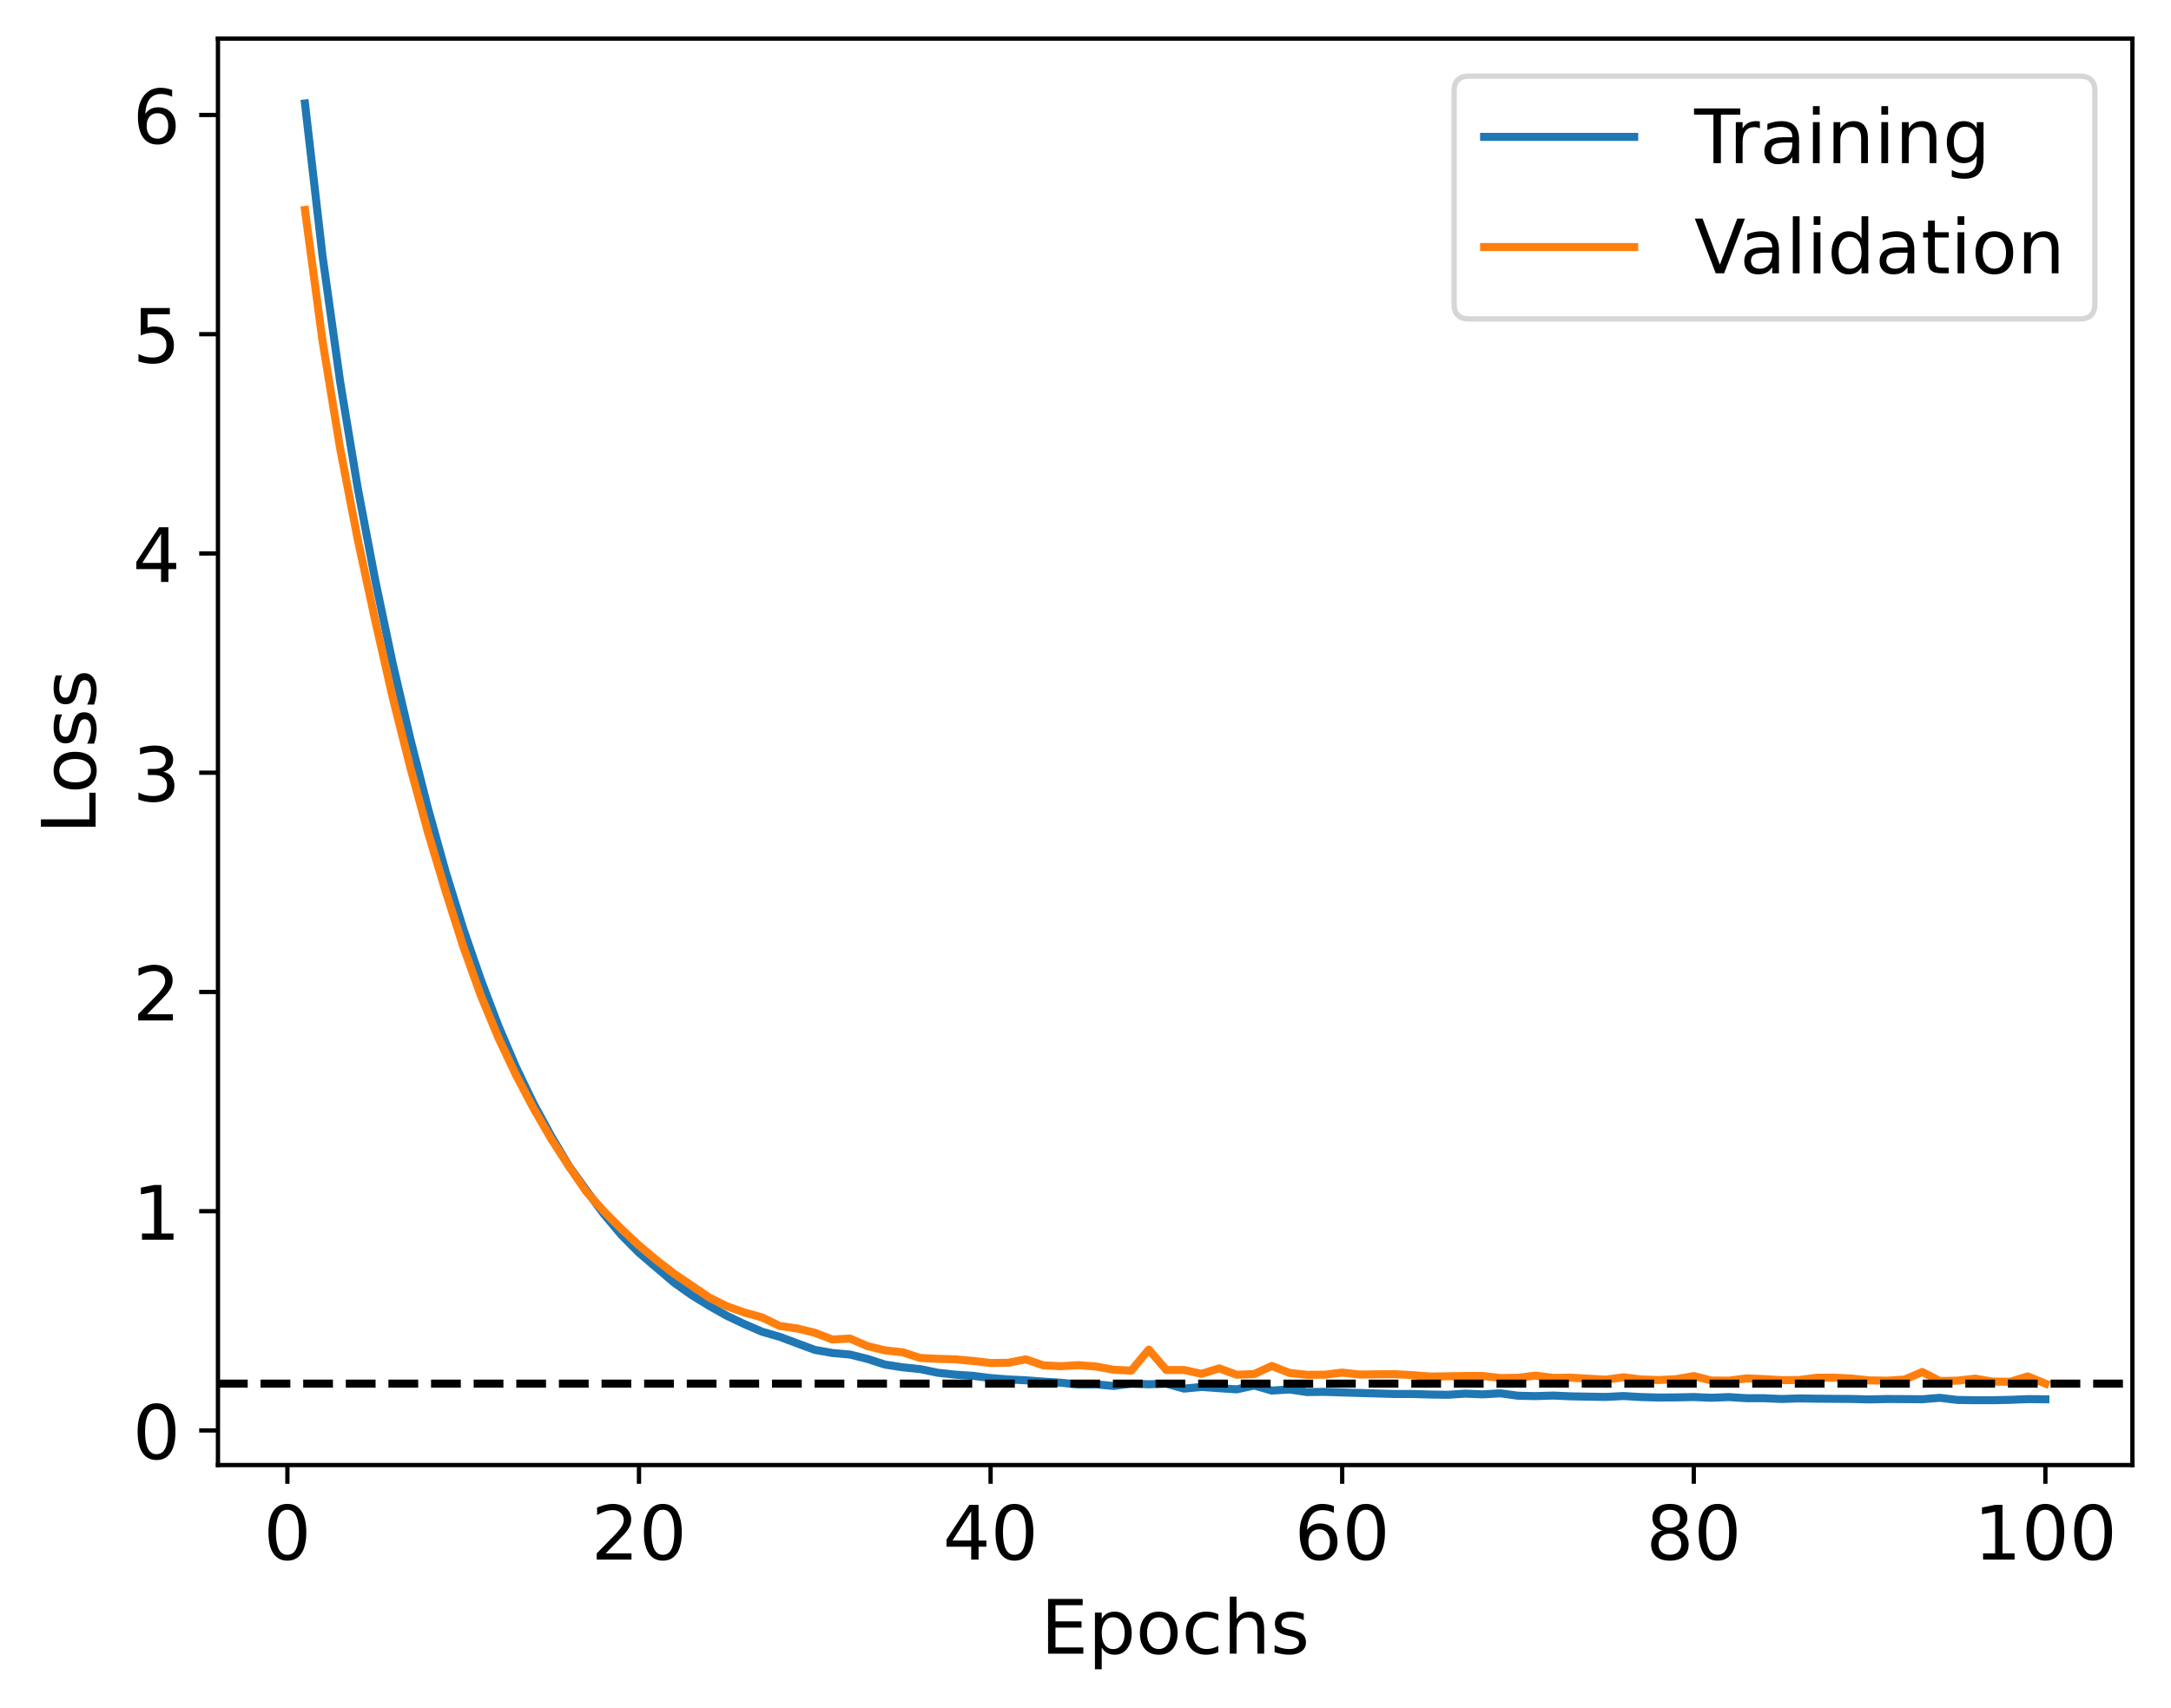
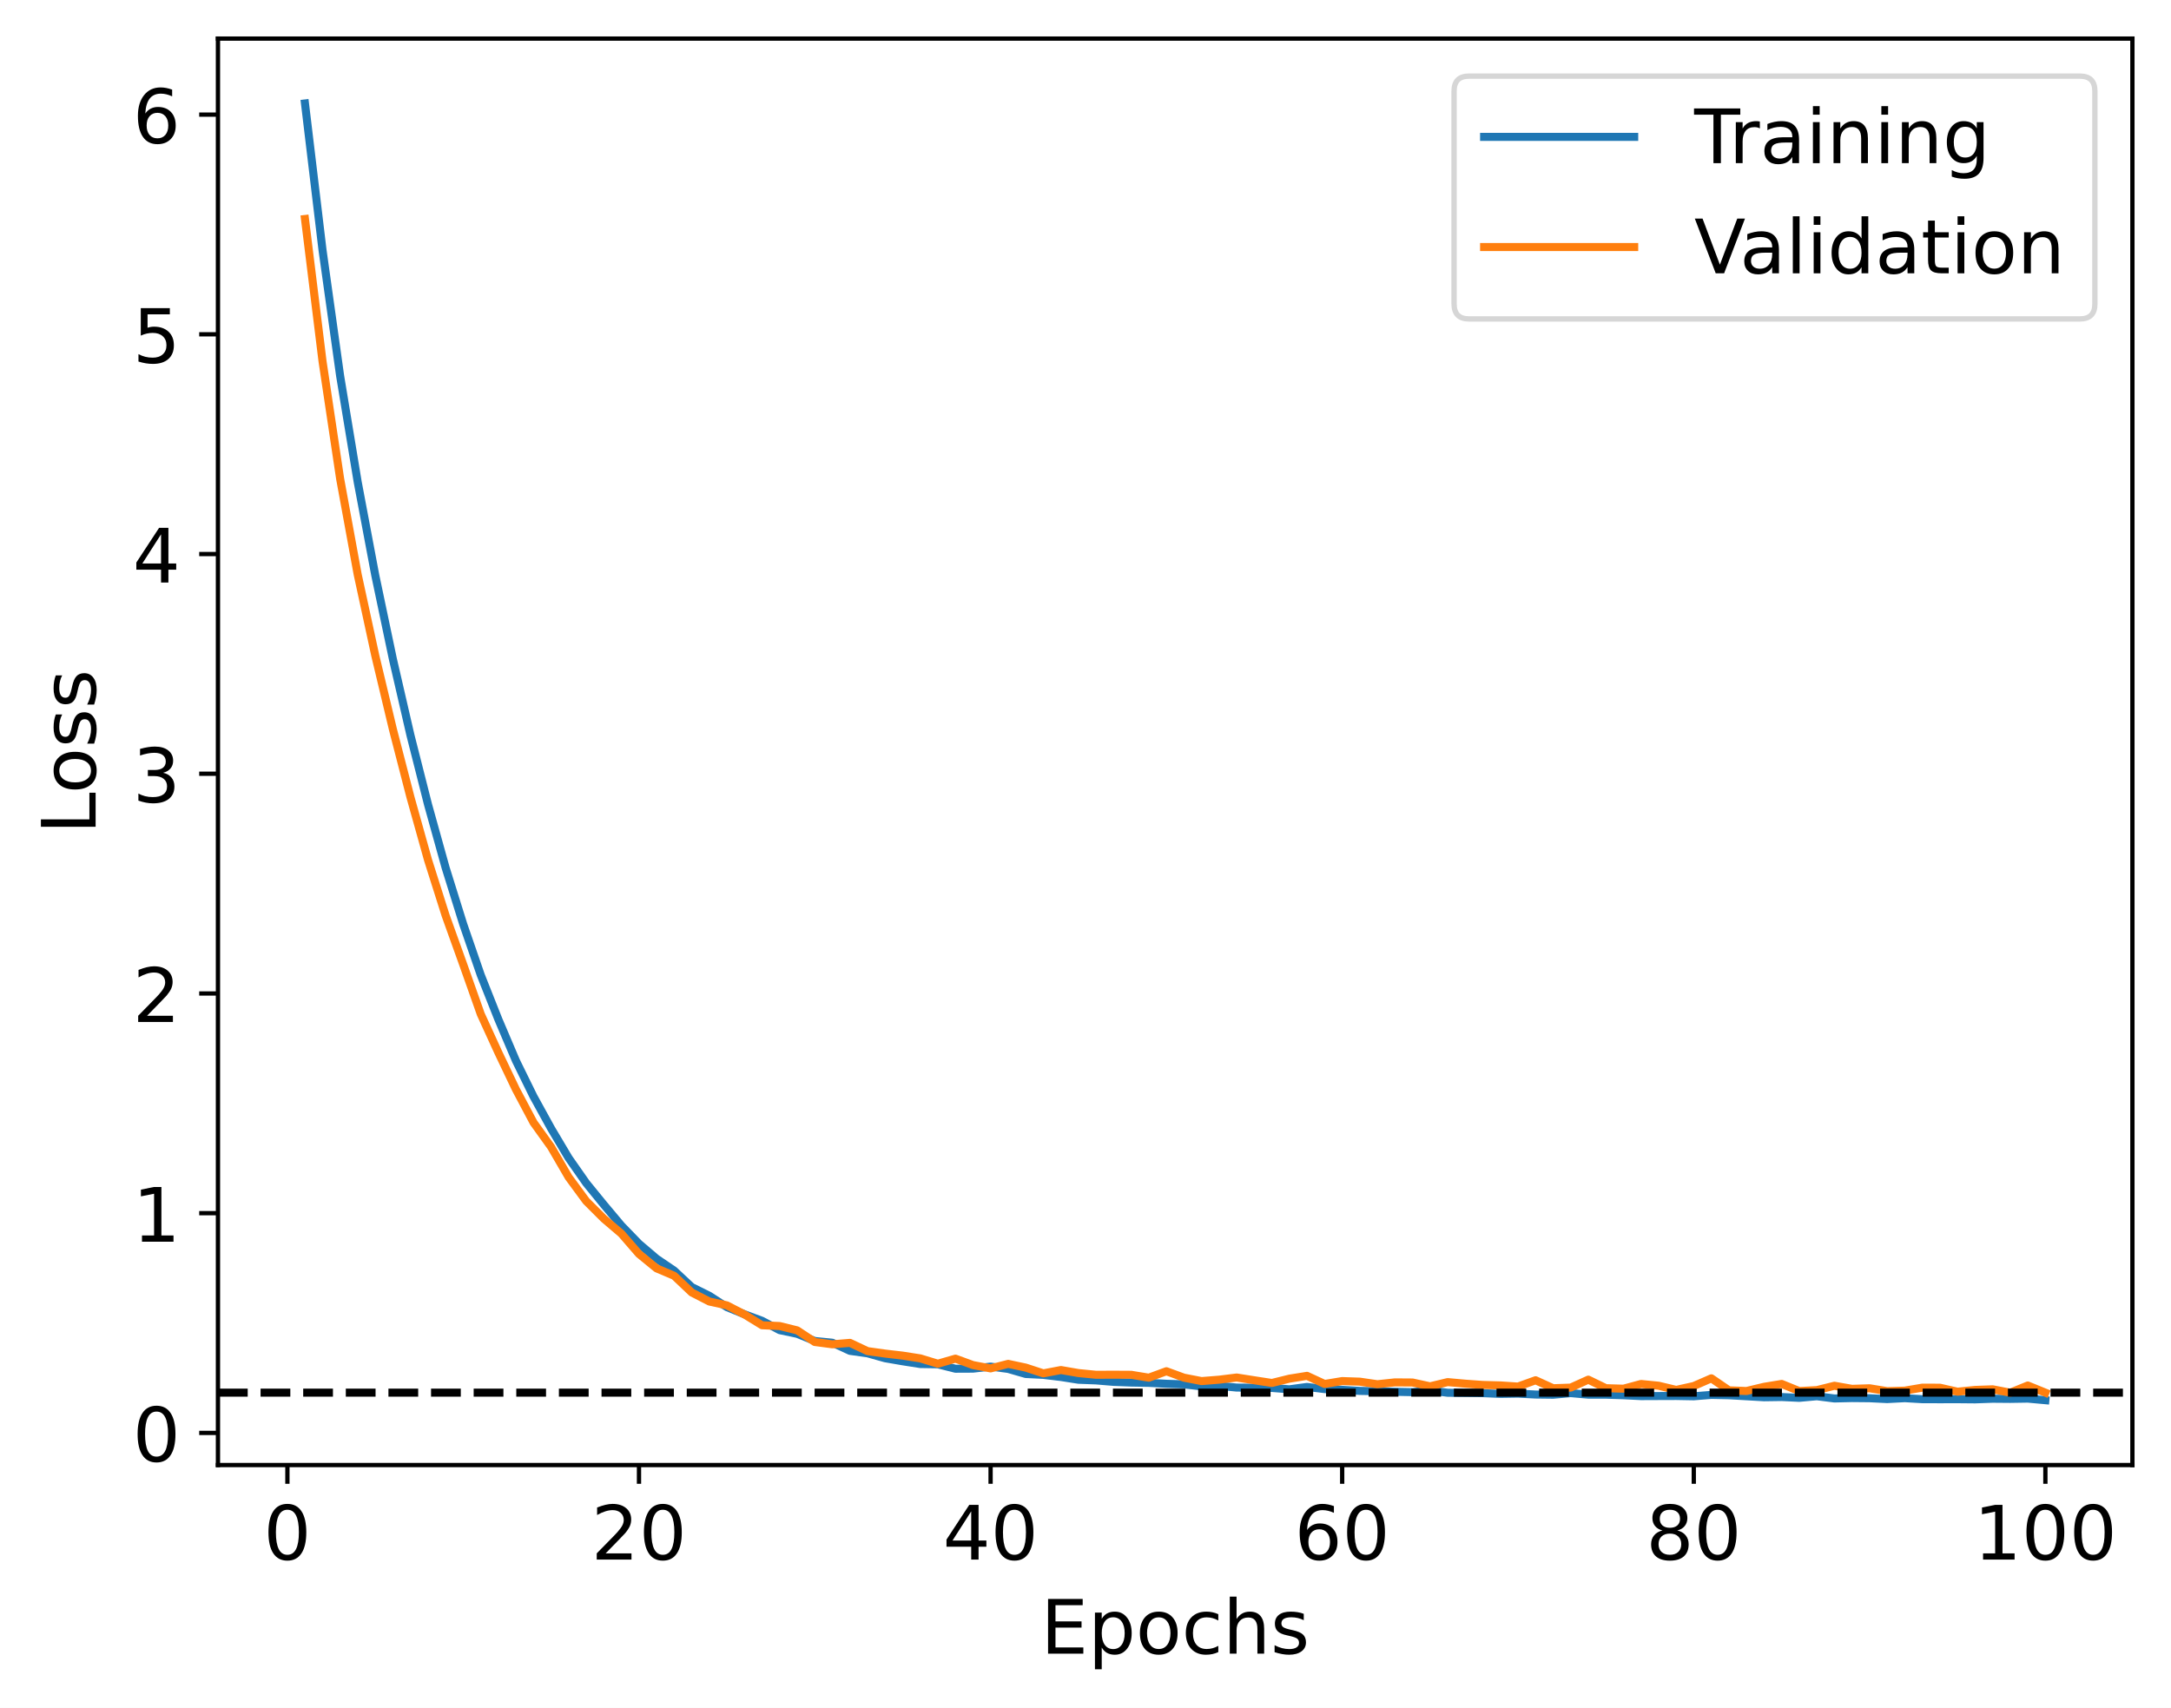
<svg xmlns="http://www.w3.org/2000/svg" xmlns:xlink="http://www.w3.org/1999/xlink" width="404.977pt" height="318.611pt" viewBox="0 0 404.977 318.611" version="1.1">
  <defs>
    <style type="text/css">*{stroke-linejoin: round; stroke-linecap: butt}</style>
  </defs>
  <g id="figure_1">
    <g id="patch_1">
      <path d="M 0 318.611  L 404.977 318.611  L 404.977 0  L 0 0  z " style="fill: #ffffff" />
    </g>
    <g id="axes_1">
      <g id="patch_2">
        <path d="M 40.657 273.312  L 397.777 273.312  L 397.777 7.2  L 40.657 7.2  z " style="fill: #ffffff" />
      </g>
      <g id="matplotlib.axis_1">
        <g id="xtick_1">
          <g id="line2d_1">
            <defs>
-               <path id="m1378e17b75" d="M 0 0  L 0 3.5  " style="stroke: #000000; stroke-width: 0.8" />
-             </defs>
-             <g>
-               <use xlink:href="#m1378e17b75" x="53.61" y="273.312" style="stroke: #000000; stroke-width: 0.8" />
+               <path id="m7420fb7c2d" d="M 0 0  L 0 3.5  " style="stroke: #000000; stroke-width: 0.8" />
+             </defs>
+             <g>
+               <use xlink:href="#m7420fb7c2d" x="53.61" y="273.312" style="stroke: #000000; stroke-width: 0.8" />
            </g>
          </g>
          <g id="text_1">
            <g transform="translate(49.15651 290.9498) scale(0.14 -0.14)">
              <defs>
                <path id="DejaVuSans-30" d="M 2034 4250  Q 1547 4250 1301 3770  Q 1056 3291 1056 2328  Q 1056 1369 1301 889  Q 1547 409 2034 409  Q 2525 409 2770 889  Q 3016 1369 3016 2328  Q 3016 3291 2770 3770  Q 2525 4250 2034 4250  z M 2034 4750  Q 2819 4750 3233 4129  Q 3647 3509 3647 2328  Q 3647 1150 3233 529  Q 2819 -91 2034 -91  Q 1250 -91 836 529  Q 422 1150 422 2328  Q 422 3509 836 4129  Q 1250 4750 2034 4750  z " transform="scale(0.015625)" />
              </defs>
              <use xlink:href="#DejaVuSans-30" />
            </g>
          </g>
        </g>
        <g id="xtick_2">
          <g id="line2d_2">
            <g>
-               <use xlink:href="#m1378e17b75" x="119.197" y="273.312" style="stroke: #000000; stroke-width: 0.8" />
+               <use xlink:href="#m7420fb7c2d" x="119.197" y="273.312" style="stroke: #000000; stroke-width: 0.8" />
            </g>
          </g>
          <g id="text_2">
            <g transform="translate(110.2895 290.9498) scale(0.14 -0.14)">
              <defs>
                <path id="DejaVuSans-32" d="M 1228 531  L 3431 531  L 3431 0  L 469 0  L 469 531  Q 828 903 1448 1529  Q 2069 2156 2228 2338  Q 2531 2678 2651 2914  Q 2772 3150 2772 3378  Q 2772 3750 2511 3984  Q 2250 4219 1831 4219  Q 1534 4219 1204 4116  Q 875 4013 500 3803  L 500 4441  Q 881 4594 1212 4672  Q 1544 4750 1819 4750  Q 2544 4750 2975 4387  Q 3406 4025 3406 3419  Q 3406 3131 3298 2873  Q 3191 2616 2906 2266  Q 2828 2175 2409 1742  Q 1991 1309 1228 531  z " transform="scale(0.015625)" />
              </defs>
              <use xlink:href="#DejaVuSans-32" />
              <use xlink:href="#DejaVuSans-30" x="63.623" />
            </g>
          </g>
        </g>
        <g id="xtick_3">
          <g id="line2d_3">
            <g>
-               <use xlink:href="#m1378e17b75" x="184.784" y="273.312" style="stroke: #000000; stroke-width: 0.8" />
+               <use xlink:href="#m7420fb7c2d" x="184.784" y="273.312" style="stroke: #000000; stroke-width: 0.8" />
            </g>
          </g>
          <g id="text_3">
            <g transform="translate(175.8763 290.9498) scale(0.14 -0.14)">
              <defs>
                <path id="DejaVuSans-34" d="M 2419 4116  L 825 1625  L 2419 1625  L 2419 4116  z M 2253 4666  L 3047 4666  L 3047 1625  L 3713 1625  L 3713 1100  L 3047 1100  L 3047 0  L 2419 0  L 2419 1100  L 313 1100  L 313 1709  L 2253 4666  z " transform="scale(0.015625)" />
              </defs>
              <use xlink:href="#DejaVuSans-34" />
              <use xlink:href="#DejaVuSans-30" x="63.623" />
            </g>
          </g>
        </g>
        <g id="xtick_4">
          <g id="line2d_4">
            <g>
-               <use xlink:href="#m1378e17b75" x="250.371" y="273.312" style="stroke: #000000; stroke-width: 0.8" />
+               <use xlink:href="#m7420fb7c2d" x="250.371" y="273.312" style="stroke: #000000; stroke-width: 0.8" />
            </g>
          </g>
          <g id="text_4">
            <g transform="translate(241.4631 290.9498) scale(0.14 -0.14)">
              <defs>
                <path id="DejaVuSans-36" d="M 2113 2584  Q 1688 2584 1439 2293  Q 1191 2003 1191 1497  Q 1191 994 1439 701  Q 1688 409 2113 409  Q 2538 409 2786 701  Q 3034 994 3034 1497  Q 3034 2003 2786 2293  Q 2538 2584 2113 2584  z M 3366 4563  L 3366 3988  Q 3128 4100 2886 4159  Q 2644 4219 2406 4219  Q 1781 4219 1451 3797  Q 1122 3375 1075 2522  Q 1259 2794 1537 2939  Q 1816 3084 2150 3084  Q 2853 3084 3261 2657  Q 3669 2231 3669 1497  Q 3669 778 3244 343  Q 2819 -91 2113 -91  Q 1303 -91 875 529  Q 447 1150 447 2328  Q 447 3434 972 4092  Q 1497 4750 2381 4750  Q 2619 4750 2861 4703  Q 3103 4656 3366 4563  z " transform="scale(0.015625)" />
              </defs>
              <use xlink:href="#DejaVuSans-36" />
              <use xlink:href="#DejaVuSans-30" x="63.623" />
            </g>
          </g>
        </g>
        <g id="xtick_5">
          <g id="line2d_5">
            <g>
-               <use xlink:href="#m1378e17b75" x="315.957" y="273.312" style="stroke: #000000; stroke-width: 0.8" />
+               <use xlink:href="#m7420fb7c2d" x="315.957" y="273.312" style="stroke: #000000; stroke-width: 0.8" />
            </g>
          </g>
          <g id="text_5">
            <g transform="translate(307.0499 290.9498) scale(0.14 -0.14)">
              <defs>
                <path id="DejaVuSans-38" d="M 2034 2216  Q 1584 2216 1326 1975  Q 1069 1734 1069 1313  Q 1069 891 1326 650  Q 1584 409 2034 409  Q 2484 409 2743 651  Q 3003 894 3003 1313  Q 3003 1734 2745 1975  Q 2488 2216 2034 2216  z M 1403 2484  Q 997 2584 770 2862  Q 544 3141 544 3541  Q 544 4100 942 4425  Q 1341 4750 2034 4750  Q 2731 4750 3128 4425  Q 3525 4100 3525 3541  Q 3525 3141 3298 2862  Q 3072 2584 2669 2484  Q 3125 2378 3379 2068  Q 3634 1759 3634 1313  Q 3634 634 3220 271  Q 2806 -91 2034 -91  Q 1263 -91 848 271  Q 434 634 434 1313  Q 434 1759 690 2068  Q 947 2378 1403 2484  z M 1172 3481  Q 1172 3119 1398 2916  Q 1625 2713 2034 2713  Q 2441 2713 2670 2916  Q 2900 3119 2900 3481  Q 2900 3844 2670 4047  Q 2441 4250 2034 4250  Q 1625 4250 1398 4047  Q 1172 3844 1172 3481  z " transform="scale(0.015625)" />
              </defs>
              <use xlink:href="#DejaVuSans-38" />
              <use xlink:href="#DejaVuSans-30" x="63.623" />
            </g>
          </g>
        </g>
        <g id="xtick_6">
          <g id="line2d_6">
            <g>
-               <use xlink:href="#m1378e17b75" x="381.544" y="273.312" style="stroke: #000000; stroke-width: 0.8" />
+               <use xlink:href="#m7420fb7c2d" x="381.544" y="273.312" style="stroke: #000000; stroke-width: 0.8" />
            </g>
          </g>
          <g id="text_6">
            <g transform="translate(368.1829 290.9498) scale(0.14 -0.14)">
              <defs>
                <path id="DejaVuSans-31" d="M 794 531  L 1825 531  L 1825 4091  L 703 3866  L 703 4441  L 1819 4666  L 2450 4666  L 2450 531  L 3481 531  L 3481 0  L 794 0  L 794 531  z " transform="scale(0.015625)" />
              </defs>
              <use xlink:href="#DejaVuSans-31" />
              <use xlink:href="#DejaVuSans-30" x="63.623" />
              <use xlink:href="#DejaVuSans-30" x="127.246" />
            </g>
          </g>
        </g>
        <g id="text_7">
          <g transform="translate(194.135 308.4992) scale(0.14 -0.14)">
            <defs>
              <path id="DejaVuSans-45" d="M 628 4666  L 3578 4666  L 3578 4134  L 1259 4134  L 1259 2753  L 3481 2753  L 3481 2222  L 1259 2222  L 1259 531  L 3634 531  L 3634 0  L 628 0  L 628 4666  z " transform="scale(0.015625)" />
              <path id="DejaVuSans-70" d="M 1159 525  L 1159 -1331  L 581 -1331  L 581 3500  L 1159 3500  L 1159 2969  Q 1341 3281 1617 3432  Q 1894 3584 2278 3584  Q 2916 3584 3314 3078  Q 3713 2572 3713 1747  Q 3713 922 3314 415  Q 2916 -91 2278 -91  Q 1894 -91 1617 61  Q 1341 213 1159 525  z M 3116 1747  Q 3116 2381 2855 2742  Q 2594 3103 2138 3103  Q 1681 3103 1420 2742  Q 1159 2381 1159 1747  Q 1159 1113 1420 752  Q 1681 391 2138 391  Q 2594 391 2855 752  Q 3116 1113 3116 1747  z " transform="scale(0.015625)" />
              <path id="DejaVuSans-6f" d="M 1959 3097  Q 1497 3097 1228 2736  Q 959 2375 959 1747  Q 959 1119 1226 758  Q 1494 397 1959 397  Q 2419 397 2687 759  Q 2956 1122 2956 1747  Q 2956 2369 2687 2733  Q 2419 3097 1959 3097  z M 1959 3584  Q 2709 3584 3137 3096  Q 3566 2609 3566 1747  Q 3566 888 3137 398  Q 2709 -91 1959 -91  Q 1206 -91 779 398  Q 353 888 353 1747  Q 353 2609 779 3096  Q 1206 3584 1959 3584  z " transform="scale(0.015625)" />
              <path id="DejaVuSans-63" d="M 3122 3366  L 3122 2828  Q 2878 2963 2633 3030  Q 2388 3097 2138 3097  Q 1578 3097 1268 2742  Q 959 2388 959 1747  Q 959 1106 1268 751  Q 1578 397 2138 397  Q 2388 397 2633 464  Q 2878 531 3122 666  L 3122 134  Q 2881 22 2623 -34  Q 2366 -91 2075 -91  Q 1284 -91 818 406  Q 353 903 353 1747  Q 353 2603 823 3093  Q 1294 3584 2113 3584  Q 2378 3584 2631 3529  Q 2884 3475 3122 3366  z " transform="scale(0.015625)" />
              <path id="DejaVuSans-68" d="M 3513 2113  L 3513 0  L 2938 0  L 2938 2094  Q 2938 2591 2744 2837  Q 2550 3084 2163 3084  Q 1697 3084 1428 2787  Q 1159 2491 1159 1978  L 1159 0  L 581 0  L 581 4863  L 1159 4863  L 1159 2956  Q 1366 3272 1645 3428  Q 1925 3584 2291 3584  Q 2894 3584 3203 3211  Q 3513 2838 3513 2113  z " transform="scale(0.015625)" />
              <path id="DejaVuSans-73" d="M 2834 3397  L 2834 2853  Q 2591 2978 2328 3040  Q 2066 3103 1784 3103  Q 1356 3103 1142 2972  Q 928 2841 928 2578  Q 928 2378 1081 2264  Q 1234 2150 1697 2047  L 1894 2003  Q 2506 1872 2764 1633  Q 3022 1394 3022 966  Q 3022 478 2636 193  Q 2250 -91 1575 -91  Q 1294 -91 989 -36  Q 684 19 347 128  L 347 722  Q 666 556 975 473  Q 1284 391 1588 391  Q 1994 391 2212 530  Q 2431 669 2431 922  Q 2431 1156 2273 1281  Q 2116 1406 1581 1522  L 1381 1569  Q 847 1681 609 1914  Q 372 2147 372 2553  Q 372 3047 722 3315  Q 1072 3584 1716 3584  Q 2034 3584 2315 3537  Q 2597 3491 2834 3397  z " transform="scale(0.015625)" />
            </defs>
            <use xlink:href="#DejaVuSans-45" />
            <use xlink:href="#DejaVuSans-70" x="63.184" />
            <use xlink:href="#DejaVuSans-6f" x="126.66" />
            <use xlink:href="#DejaVuSans-63" x="187.842" />
            <use xlink:href="#DejaVuSans-68" x="242.822" />
            <use xlink:href="#DejaVuSans-73" x="306.201" />
          </g>
        </g>
      </g>
      <g id="matplotlib.axis_2">
        <g id="ytick_1">
          <g id="line2d_7">
            <defs>
-               <path id="m4793f8930f" d="M 0 0  L -3.5 0  " style="stroke: #000000; stroke-width: 0.8" />
-             </defs>
-             <g>
-               <use xlink:href="#m4793f8930f" x="40.657" y="266.858" style="stroke: #000000; stroke-width: 0.8" />
+               <path id="m8c02aa3025" d="M 0 0  L -3.5 0  " style="stroke: #000000; stroke-width: 0.8" />
+             </defs>
+             <g>
+               <use xlink:href="#m8c02aa3025" x="40.657" y="267.316" style="stroke: #000000; stroke-width: 0.8" />
            </g>
          </g>
          <g id="text_8">
-             <g transform="translate(24.74938 272.1772) scale(0.14 -0.14)">
+             <g transform="translate(24.74938 272.635) scale(0.14 -0.14)">
              <use xlink:href="#DejaVuSans-30" />
            </g>
          </g>
        </g>
        <g id="ytick_2">
          <g id="line2d_8">
            <g>
-               <use xlink:href="#m4793f8930f" x="40.657" y="225.956" style="stroke: #000000; stroke-width: 0.8" />
+               <use xlink:href="#m8c02aa3025" x="40.657" y="226.327" style="stroke: #000000; stroke-width: 0.8" />
            </g>
          </g>
          <g id="text_9">
-             <g transform="translate(24.74938 231.2754) scale(0.14 -0.14)">
+             <g transform="translate(24.74938 231.6458) scale(0.14 -0.14)">
              <use xlink:href="#DejaVuSans-31" />
            </g>
          </g>
        </g>
        <g id="ytick_3">
          <g id="line2d_9">
            <g>
-               <use xlink:href="#m4793f8930f" x="40.657" y="185.055" style="stroke: #000000; stroke-width: 0.8" />
+               <use xlink:href="#m8c02aa3025" x="40.657" y="185.338" style="stroke: #000000; stroke-width: 0.8" />
            </g>
          </g>
          <g id="text_10">
-             <g transform="translate(24.74938 190.3736) scale(0.14 -0.14)">
+             <g transform="translate(24.74938 190.6565) scale(0.14 -0.14)">
              <use xlink:href="#DejaVuSans-32" />
            </g>
          </g>
        </g>
        <g id="ytick_4">
          <g id="line2d_10">
            <g>
-               <use xlink:href="#m4793f8930f" x="40.657" y="144.153" style="stroke: #000000; stroke-width: 0.8" />
+               <use xlink:href="#m8c02aa3025" x="40.657" y="144.348" style="stroke: #000000; stroke-width: 0.8" />
            </g>
          </g>
          <g id="text_11">
-             <g transform="translate(24.74938 149.4717) scale(0.14 -0.14)">
+             <g transform="translate(24.74938 149.6673) scale(0.14 -0.14)">
              <defs>
                <path id="DejaVuSans-33" d="M 2597 2516  Q 3050 2419 3304 2112  Q 3559 1806 3559 1356  Q 3559 666 3084 287  Q 2609 -91 1734 -91  Q 1441 -91 1130 -33  Q 819 25 488 141  L 488 750  Q 750 597 1062 519  Q 1375 441 1716 441  Q 2309 441 2620 675  Q 2931 909 2931 1356  Q 2931 1769 2642 2001  Q 2353 2234 1838 2234  L 1294 2234  L 1294 2753  L 1863 2753  Q 2328 2753 2575 2939  Q 2822 3125 2822 3475  Q 2822 3834 2567 4026  Q 2313 4219 1838 4219  Q 1578 4219 1281 4162  Q 984 4106 628 3988  L 628 4550  Q 988 4650 1302 4700  Q 1616 4750 1894 4750  Q 2613 4750 3031 4423  Q 3450 4097 3450 3541  Q 3450 3153 3228 2886  Q 3006 2619 2597 2516  z " transform="scale(0.015625)" />
              </defs>
              <use xlink:href="#DejaVuSans-33" />
            </g>
          </g>
        </g>
        <g id="ytick_5">
          <g id="line2d_11">
            <g>
-               <use xlink:href="#m4793f8930f" x="40.657" y="103.251" style="stroke: #000000; stroke-width: 0.8" />
+               <use xlink:href="#m8c02aa3025" x="40.657" y="103.359" style="stroke: #000000; stroke-width: 0.8" />
            </g>
          </g>
          <g id="text_12">
-             <g transform="translate(24.74938 108.5699) scale(0.14 -0.14)">
+             <g transform="translate(24.74938 108.6781) scale(0.14 -0.14)">
              <use xlink:href="#DejaVuSans-34" />
            </g>
          </g>
        </g>
        <g id="ytick_6">
          <g id="line2d_12">
            <g>
-               <use xlink:href="#m4793f8930f" x="40.657" y="62.349" style="stroke: #000000; stroke-width: 0.8" />
+               <use xlink:href="#m8c02aa3025" x="40.657" y="62.37" style="stroke: #000000; stroke-width: 0.8" />
            </g>
          </g>
          <g id="text_13">
-             <g transform="translate(24.74938 67.66806) scale(0.14 -0.14)">
+             <g transform="translate(24.74938 67.68889) scale(0.14 -0.14)">
              <defs>
                <path id="DejaVuSans-35" d="M 691 4666  L 3169 4666  L 3169 4134  L 1269 4134  L 1269 2991  Q 1406 3038 1543 3061  Q 1681 3084 1819 3084  Q 2600 3084 3056 2656  Q 3513 2228 3513 1497  Q 3513 744 3044 326  Q 2575 -91 1722 -91  Q 1428 -91 1123 -41  Q 819 9 494 109  L 494 744  Q 775 591 1075 516  Q 1375 441 1709 441  Q 2250 441 2565 725  Q 2881 1009 2881 1497  Q 2881 1984 2565 2268  Q 2250 2553 1709 2553  Q 1456 2553 1204 2497  Q 953 2441 691 2322  L 691 4666  z " transform="scale(0.015625)" />
              </defs>
              <use xlink:href="#DejaVuSans-35" />
            </g>
          </g>
        </g>
        <g id="ytick_7">
          <g id="line2d_13">
            <g>
-               <use xlink:href="#m4793f8930f" x="40.657" y="21.447" style="stroke: #000000; stroke-width: 0.8" />
+               <use xlink:href="#m8c02aa3025" x="40.657" y="21.381" style="stroke: #000000; stroke-width: 0.8" />
            </g>
          </g>
          <g id="text_14">
-             <g transform="translate(24.74938 26.76622) scale(0.14 -0.14)">
+             <g transform="translate(24.74938 26.69967) scale(0.14 -0.14)">
              <use xlink:href="#DejaVuSans-36" />
            </g>
          </g>
        </g>
        <g id="text_15">
          <g transform="translate(17.83781 155.6101) rotate(-90) scale(0.14 -0.14)">
            <defs>
              <path id="DejaVuSans-4c" d="M 628 4666  L 1259 4666  L 1259 531  L 3531 531  L 3531 0  L 628 0  L 628 4666  z " transform="scale(0.015625)" />
            </defs>
            <use xlink:href="#DejaVuSans-4c" />
            <use xlink:href="#DejaVuSans-6f" x="53.963" />
            <use xlink:href="#DejaVuSans-73" x="115.145" />
            <use xlink:href="#DejaVuSans-73" x="167.244" />
          </g>
        </g>
      </g>
      <g id="line2d_14">
-         <path d="M 56.89 19.296  L 60.169 47.79  L 63.448 71.196  L 66.728 91.032  L 70.007 108.303  L 73.286 123.921  L 76.566 137.962  L 79.845 150.84  L 83.124 162.623  L 86.404 173.247  L 89.683 182.746  L 92.962 191.375  L 96.242 199.064  L 99.521 205.877  L 102.8 211.908  L 106.08 217.442  L 109.359 222.031  L 112.638 226.488  L 115.918 230.386  L 119.197 233.695  L 122.476 236.495  L 125.756 239.289  L 129.035 241.615  L 132.314 243.628  L 135.594 245.471  L 138.873 247.029  L 142.152 248.44  L 145.432 249.383  L 148.711 250.611  L 151.99 251.824  L 155.27 252.408  L 158.549 252.698  L 161.828 253.514  L 165.108 254.575  L 168.387 255.076  L 171.666 255.416  L 174.946 256.097  L 178.225 256.452  L 181.504 256.67  L 184.784 257.086  L 188.063 257.338  L 191.342 257.5  L 194.622 257.747  L 197.901 257.956  L 201.181 258.289  L 204.46 258.262  L 207.739 258.562  L 211.019 258.126  L 214.298 258.242  L 217.577 258.126  L 220.857 259.055  L 224.136 258.74  L 227.415 258.975  L 230.695 259.19  L 233.974 258.473  L 237.253 259.419  L 240.533 259.213  L 243.812 259.696  L 247.091 259.662  L 250.371 259.77  L 253.65 259.867  L 256.929 259.963  L 260.209 260.055  L 263.488 260.058  L 266.767 260.152  L 270.047 260.204  L 273.326 259.99  L 276.605 260.125  L 279.885 259.93  L 283.164 260.381  L 286.443 260.453  L 289.723 260.346  L 293.002 260.492  L 296.281 260.553  L 299.561 260.607  L 302.84 260.435  L 306.119 260.63  L 309.399 260.718  L 312.678 260.693  L 315.957 260.622  L 319.237 260.761  L 322.516 260.633  L 325.795 260.841  L 329.075 260.843  L 332.354 260.991  L 335.633 260.881  L 338.913 260.934  L 342.192 260.961  L 345.471 260.984  L 348.751 261.071  L 352.03 260.993  L 355.309 261.011  L 358.589 261.04  L 361.868 260.769  L 365.147 261.171  L 368.427 261.216  L 371.706 261.215  L 374.985 261.149  L 378.265 261.011  L 381.544 261.041  " clip-path="url(#p6b835cdfb8)" style="fill: none; stroke: #1f77b4; stroke-width: 1.5; stroke-linecap: square" />
+         <path d="M 56.89 19.296  L 60.169 46.694  L 63.448 70.128  L 66.728 89.938  L 70.007 107.345  L 73.286 122.943  L 76.566 137.154  L 79.845 150.091  L 83.124 161.875  L 86.404 172.397  L 89.683 181.899  L 92.962 190.165  L 96.242 197.882  L 99.521 204.56  L 102.8 210.518  L 106.08 216.035  L 109.359 220.717  L 112.638 224.738  L 115.918 228.644  L 119.197 232.027  L 122.476 234.816  L 125.756 237.041  L 129.035 240.107  L 132.314 241.735  L 135.594 243.852  L 138.873 245.186  L 142.152 246.404  L 145.432 248.143  L 148.711 248.833  L 151.99 250.168  L 155.27 250.492  L 158.549 252.009  L 161.828 252.468  L 165.108 253.387  L 168.387 253.955  L 171.666 254.467  L 174.946 254.517  L 178.225 255.343  L 181.504 255.328  L 184.784 254.947  L 188.063 255.377  L 191.342 256.324  L 194.622 256.489  L 197.901 256.883  L 201.181 257.4  L 204.46 257.524  L 207.739 257.796  L 211.019 257.922  L 214.298 257.977  L 217.577 258.154  L 220.857 258.255  L 224.136 258.64  L 227.415 258.538  L 230.695 258.858  L 233.974 258.885  L 237.253 258.928  L 240.533 259.183  L 243.812 258.739  L 247.091 259.144  L 250.371 259.28  L 253.65 259.482  L 256.929 259.542  L 260.209 259.648  L 263.488 259.716  L 266.767 259.393  L 270.047 259.827  L 273.326 259.858  L 276.605 259.899  L 279.885 260.037  L 283.164 259.987  L 286.443 260.156  L 289.723 260.195  L 293.002 259.892  L 296.281 260.181  L 299.561 260.184  L 302.84 260.289  L 306.119 260.452  L 309.399 260.438  L 312.678 260.427  L 315.957 260.487  L 319.237 260.222  L 322.516 260.292  L 325.795 260.478  L 329.075 260.667  L 332.354 260.621  L 335.633 260.773  L 338.913 260.474  L 342.192 260.89  L 345.471 260.815  L 348.751 260.846  L 352.03 261.006  L 355.309 260.834  L 358.589 261.025  L 361.868 261.034  L 365.147 261.027  L 368.427 261.057  L 371.706 260.941  L 374.985 260.969  L 378.265 260.918  L 381.544 261.216  " clip-path="url(#pc2db924e11)" style="fill: none; stroke: #1f77b4; stroke-width: 1.5; stroke-linecap: square" />
      </g>
      <g id="line2d_15">
-         <path d="M 56.89 39.165  L 60.169 63.628  L 63.448 83.668  L 66.728 100.618  L 70.007 115.833  L 73.286 130.25  L 76.566 143.267  L 79.845 155.308  L 83.124 166.242  L 86.404 176.542  L 89.683 185.693  L 92.962 193.579  L 96.242 200.522  L 99.521 206.752  L 102.8 212.434  L 106.08 217.492  L 109.359 222.303  L 112.638 225.979  L 115.918 229.268  L 119.197 232.349  L 122.476 235.088  L 125.756 237.632  L 129.035 239.837  L 132.314 242.068  L 135.594 243.686  L 138.873 244.86  L 142.152 245.769  L 145.432 247.361  L 148.711 247.84  L 151.99 248.631  L 155.27 249.89  L 158.549 249.713  L 161.828 251.125  L 165.108 251.921  L 168.387 252.279  L 171.666 253.337  L 174.946 253.5  L 178.225 253.592  L 181.504 253.889  L 184.784 254.276  L 188.063 254.236  L 191.342 253.594  L 194.622 254.716  L 197.901 254.874  L 201.181 254.682  L 204.46 254.926  L 207.739 255.537  L 211.019 255.696  L 214.298 251.779  L 217.577 255.589  L 220.857 255.582  L 224.136 256.288  L 227.415 255.277  L 230.695 256.466  L 233.974 256.335  L 237.253 254.824  L 240.533 256.125  L 243.812 256.478  L 247.091 256.454  L 250.371 256.065  L 253.65 256.431  L 256.929 256.379  L 260.209 256.36  L 263.488 256.538  L 266.767 256.799  L 270.047 256.753  L 273.326 256.696  L 276.605 256.695  L 279.885 257.075  L 283.164 257.037  L 286.443 256.626  L 289.723 257.05  L 293.002 257.008  L 296.281 257.203  L 299.561 257.38  L 302.84 256.94  L 306.119 257.34  L 309.399 257.457  L 312.678 257.288  L 315.957 256.714  L 319.237 257.54  L 322.516 257.558  L 325.795 257.15  L 329.075 257.278  L 332.354 257.475  L 335.633 257.447  L 338.913 257.025  L 342.192 257.018  L 345.471 257.184  L 348.751 257.523  L 352.03 257.569  L 355.309 257.357  L 358.589 255.95  L 361.868 257.64  L 365.147 257.569  L 368.427 257.185  L 371.706 257.744  L 374.985 257.771  L 378.265 256.777  L 381.544 258.119  " clip-path="url(#p6b835cdfb8)" style="fill: none; stroke: #ff7f0e; stroke-width: 1.5; stroke-linecap: square" />
+         <path d="M 56.89 40.85  L 60.169 67.432  L 63.448 89.313  L 66.728 107.2  L 70.007 122.318  L 73.286 136.032  L 76.566 148.721  L 79.845 160.438  L 83.124 170.784  L 86.404 179.922  L 89.683 189.194  L 92.962 196.361  L 96.242 203.239  L 99.521 209.414  L 102.8 213.978  L 106.08 219.623  L 109.359 224.079  L 112.638 227.349  L 115.918 230.146  L 119.197 233.931  L 122.476 236.614  L 125.756 238.006  L 129.035 241.116  L 132.314 242.804  L 135.594 243.522  L 138.873 245.222  L 142.152 247.232  L 145.432 247.378  L 148.711 248.19  L 151.99 250.356  L 155.27 250.787  L 158.549 250.517  L 161.828 252.058  L 165.108 252.516  L 168.387 252.898  L 171.666 253.412  L 174.946 254.407  L 178.225 253.463  L 181.504 254.663  L 184.784 255.28  L 188.063 254.435  L 191.342 255.134  L 194.622 256.208  L 197.901 255.585  L 201.181 256.152  L 204.46 256.472  L 207.739 256.457  L 211.019 256.476  L 214.298 257.013  L 217.577 255.811  L 220.857 257.013  L 224.136 257.648  L 227.415 257.387  L 230.695 256.981  L 233.974 257.496  L 237.253 258.002  L 240.533 257.194  L 243.812 256.669  L 247.091 258.185  L 250.371 257.646  L 253.65 257.756  L 256.929 258.236  L 260.209 257.89  L 263.488 257.912  L 266.767 258.627  L 270.047 257.838  L 273.326 258.132  L 276.605 258.367  L 279.885 258.457  L 283.164 258.671  L 286.443 257.493  L 289.723 258.984  L 293.002 258.863  L 296.281 257.381  L 299.561 258.974  L 302.84 259.07  L 306.119 258.184  L 309.399 258.512  L 312.678 259.296  L 315.957 258.566  L 319.237 257.134  L 322.516 259.375  L 325.795 259.499  L 329.075 258.716  L 332.354 258.18  L 335.633 259.509  L 338.913 259.332  L 342.192 258.519  L 345.471 259.097  L 348.751 258.99  L 352.03 259.529  L 355.309 259.433  L 358.589 258.875  L 361.868 258.885  L 365.147 259.63  L 368.427 259.297  L 371.706 259.18  L 374.985 259.809  L 378.265 258.473  L 381.544 259.807  " clip-path="url(#pc2db924e11)" style="fill: none; stroke: #ff7f0e; stroke-width: 1.5; stroke-linecap: square" />
      </g>
      <g id="line2d_16">
-         <path d="M 40.657 258.119  L 397.777 258.119  " clip-path="url(#p6b835cdfb8)" style="fill: none; stroke-dasharray: 5.55,2.4; stroke-dashoffset: 0; stroke: #000000; stroke-width: 1.5" />
+         <path d="M 40.657 259.809  L 397.777 259.809  " clip-path="url(#pc2db924e11)" style="fill: none; stroke-dasharray: 5.55,2.4; stroke-dashoffset: 0; stroke: #000000; stroke-width: 1.5" />
      </g>
      <g id="patch_3">
        <path d="M 40.657 273.312  L 40.657 7.2  " style="fill: none; stroke: #000000; stroke-width: 0.8; stroke-linejoin: miter; stroke-linecap: square" />
      </g>
      <g id="patch_4">
        <path d="M 397.777 273.312  L 397.777 7.2  " style="fill: none; stroke: #000000; stroke-width: 0.8; stroke-linejoin: miter; stroke-linecap: square" />
      </g>
      <g id="patch_5">
        <path d="M 40.657 273.312  L 397.777 273.312  " style="fill: none; stroke: #000000; stroke-width: 0.8; stroke-linejoin: miter; stroke-linecap: square" />
      </g>
      <g id="patch_6">
        <path d="M 40.657 7.2  L 397.777 7.2  " style="fill: none; stroke: #000000; stroke-width: 0.8; stroke-linejoin: miter; stroke-linecap: square" />
      </g>
      <g id="legend_1">
        <g id="patch_7">
          <path d="M 274.043 59.499  L 387.977 59.499  Q 390.777 59.499 390.777 56.699  L 390.777 17  Q 390.777 14.2 387.977 14.2  L 274.043 14.2  Q 271.243 14.2 271.243 17  L 271.243 56.699  Q 271.243 59.499 274.043 59.499  z " style="fill: #ffffff; opacity: 0.8; stroke: #cccccc; stroke-linejoin: miter" />
        </g>
        <g id="line2d_17">
          <path d="M 276.843 25.538  L 290.843 25.538  L 304.843 25.538  " style="fill: none; stroke: #1f77b4; stroke-width: 1.5; stroke-linecap: square" />
        </g>
        <g id="text_16">
          <g transform="translate(316.0431 30.43781) scale(0.14 -0.14)">
            <defs>
              <path id="DejaVuSans-54" d="M -19 4666  L 3928 4666  L 3928 4134  L 2272 4134  L 2272 0  L 1638 0  L 1638 4134  L -19 4134  L -19 4666  z " transform="scale(0.015625)" />
              <path id="DejaVuSans-72" d="M 2631 2963  Q 2534 3019 2420 3045  Q 2306 3072 2169 3072  Q 1681 3072 1420 2755  Q 1159 2438 1159 1844  L 1159 0  L 581 0  L 581 3500  L 1159 3500  L 1159 2956  Q 1341 3275 1631 3429  Q 1922 3584 2338 3584  Q 2397 3584 2469 3576  Q 2541 3569 2628 3553  L 2631 2963  z " transform="scale(0.015625)" />
              <path id="DejaVuSans-61" d="M 2194 1759  Q 1497 1759 1228 1600  Q 959 1441 959 1056  Q 959 750 1161 570  Q 1363 391 1709 391  Q 2188 391 2477 730  Q 2766 1069 2766 1631  L 2766 1759  L 2194 1759  z M 3341 1997  L 3341 0  L 2766 0  L 2766 531  Q 2569 213 2275 61  Q 1981 -91 1556 -91  Q 1019 -91 701 211  Q 384 513 384 1019  Q 384 1609 779 1909  Q 1175 2209 1959 2209  L 2766 2209  L 2766 2266  Q 2766 2663 2505 2880  Q 2244 3097 1772 3097  Q 1472 3097 1187 3025  Q 903 2953 641 2809  L 641 3341  Q 956 3463 1253 3523  Q 1550 3584 1831 3584  Q 2591 3584 2966 3190  Q 3341 2797 3341 1997  z " transform="scale(0.015625)" />
              <path id="DejaVuSans-69" d="M 603 3500  L 1178 3500  L 1178 0  L 603 0  L 603 3500  z M 603 4863  L 1178 4863  L 1178 4134  L 603 4134  L 603 4863  z " transform="scale(0.015625)" />
              <path id="DejaVuSans-6e" d="M 3513 2113  L 3513 0  L 2938 0  L 2938 2094  Q 2938 2591 2744 2837  Q 2550 3084 2163 3084  Q 1697 3084 1428 2787  Q 1159 2491 1159 1978  L 1159 0  L 581 0  L 581 3500  L 1159 3500  L 1159 2956  Q 1366 3272 1645 3428  Q 1925 3584 2291 3584  Q 2894 3584 3203 3211  Q 3513 2838 3513 2113  z " transform="scale(0.015625)" />
              <path id="DejaVuSans-67" d="M 2906 1791  Q 2906 2416 2648 2759  Q 2391 3103 1925 3103  Q 1463 3103 1205 2759  Q 947 2416 947 1791  Q 947 1169 1205 825  Q 1463 481 1925 481  Q 2391 481 2648 825  Q 2906 1169 2906 1791  z M 3481 434  Q 3481 -459 3084 -895  Q 2688 -1331 1869 -1331  Q 1566 -1331 1297 -1286  Q 1028 -1241 775 -1147  L 775 -588  Q 1028 -725 1275 -790  Q 1522 -856 1778 -856  Q 2344 -856 2625 -561  Q 2906 -266 2906 331  L 2906 616  Q 2728 306 2450 153  Q 2172 0 1784 0  Q 1141 0 747 490  Q 353 981 353 1791  Q 353 2603 747 3093  Q 1141 3584 1784 3584  Q 2172 3584 2450 3431  Q 2728 3278 2906 2969  L 2906 3500  L 3481 3500  L 3481 434  z " transform="scale(0.015625)" />
            </defs>
            <use xlink:href="#DejaVuSans-54" />
            <use xlink:href="#DejaVuSans-72" x="46.334" />
            <use xlink:href="#DejaVuSans-61" x="87.447" />
            <use xlink:href="#DejaVuSans-69" x="148.727" />
            <use xlink:href="#DejaVuSans-6e" x="176.51" />
            <use xlink:href="#DejaVuSans-69" x="239.889" />
            <use xlink:href="#DejaVuSans-6e" x="267.672" />
            <use xlink:href="#DejaVuSans-67" x="331.051" />
          </g>
        </g>
        <g id="line2d_18">
          <path d="M 276.843 46.087  L 290.843 46.087  L 304.843 46.087  " style="fill: none; stroke: #ff7f0e; stroke-width: 1.5; stroke-linecap: square" />
        </g>
        <g id="text_17">
          <g transform="translate(316.0431 50.98719) scale(0.14 -0.14)">
            <defs>
              <path id="DejaVuSans-56" d="M 1831 0  L 50 4666  L 709 4666  L 2188 738  L 3669 4666  L 4325 4666  L 2547 0  L 1831 0  z " transform="scale(0.015625)" />
              <path id="DejaVuSans-6c" d="M 603 4863  L 1178 4863  L 1178 0  L 603 0  L 603 4863  z " transform="scale(0.015625)" />
              <path id="DejaVuSans-64" d="M 2906 2969  L 2906 4863  L 3481 4863  L 3481 0  L 2906 0  L 2906 525  Q 2725 213 2448 61  Q 2172 -91 1784 -91  Q 1150 -91 751 415  Q 353 922 353 1747  Q 353 2572 751 3078  Q 1150 3584 1784 3584  Q 2172 3584 2448 3432  Q 2725 3281 2906 2969  z M 947 1747  Q 947 1113 1208 752  Q 1469 391 1925 391  Q 2381 391 2643 752  Q 2906 1113 2906 1747  Q 2906 2381 2643 2742  Q 2381 3103 1925 3103  Q 1469 3103 1208 2742  Q 947 2381 947 1747  z " transform="scale(0.015625)" />
              <path id="DejaVuSans-74" d="M 1172 4494  L 1172 3500  L 2356 3500  L 2356 3053  L 1172 3053  L 1172 1153  Q 1172 725 1289 603  Q 1406 481 1766 481  L 2356 481  L 2356 0  L 1766 0  Q 1100 0 847 248  Q 594 497 594 1153  L 594 3053  L 172 3053  L 172 3500  L 594 3500  L 594 4494  L 1172 4494  z " transform="scale(0.015625)" />
            </defs>
            <use xlink:href="#DejaVuSans-56" />
            <use xlink:href="#DejaVuSans-61" x="60.658" />
            <use xlink:href="#DejaVuSans-6c" x="121.938" />
            <use xlink:href="#DejaVuSans-69" x="149.721" />
            <use xlink:href="#DejaVuSans-64" x="177.504" />
            <use xlink:href="#DejaVuSans-61" x="240.98" />
            <use xlink:href="#DejaVuSans-74" x="302.26" />
            <use xlink:href="#DejaVuSans-69" x="341.469" />
            <use xlink:href="#DejaVuSans-6f" x="369.252" />
            <use xlink:href="#DejaVuSans-6e" x="430.434" />
          </g>
        </g>
      </g>
    </g>
  </g>
  <defs>
-     <clipPath id="p6b835cdfb8">
+     <clipPath id="pc2db924e11">
      <rect x="40.657" y="7.2" width="357.12" height="266.112" />
    </clipPath>
  </defs>
</svg>
